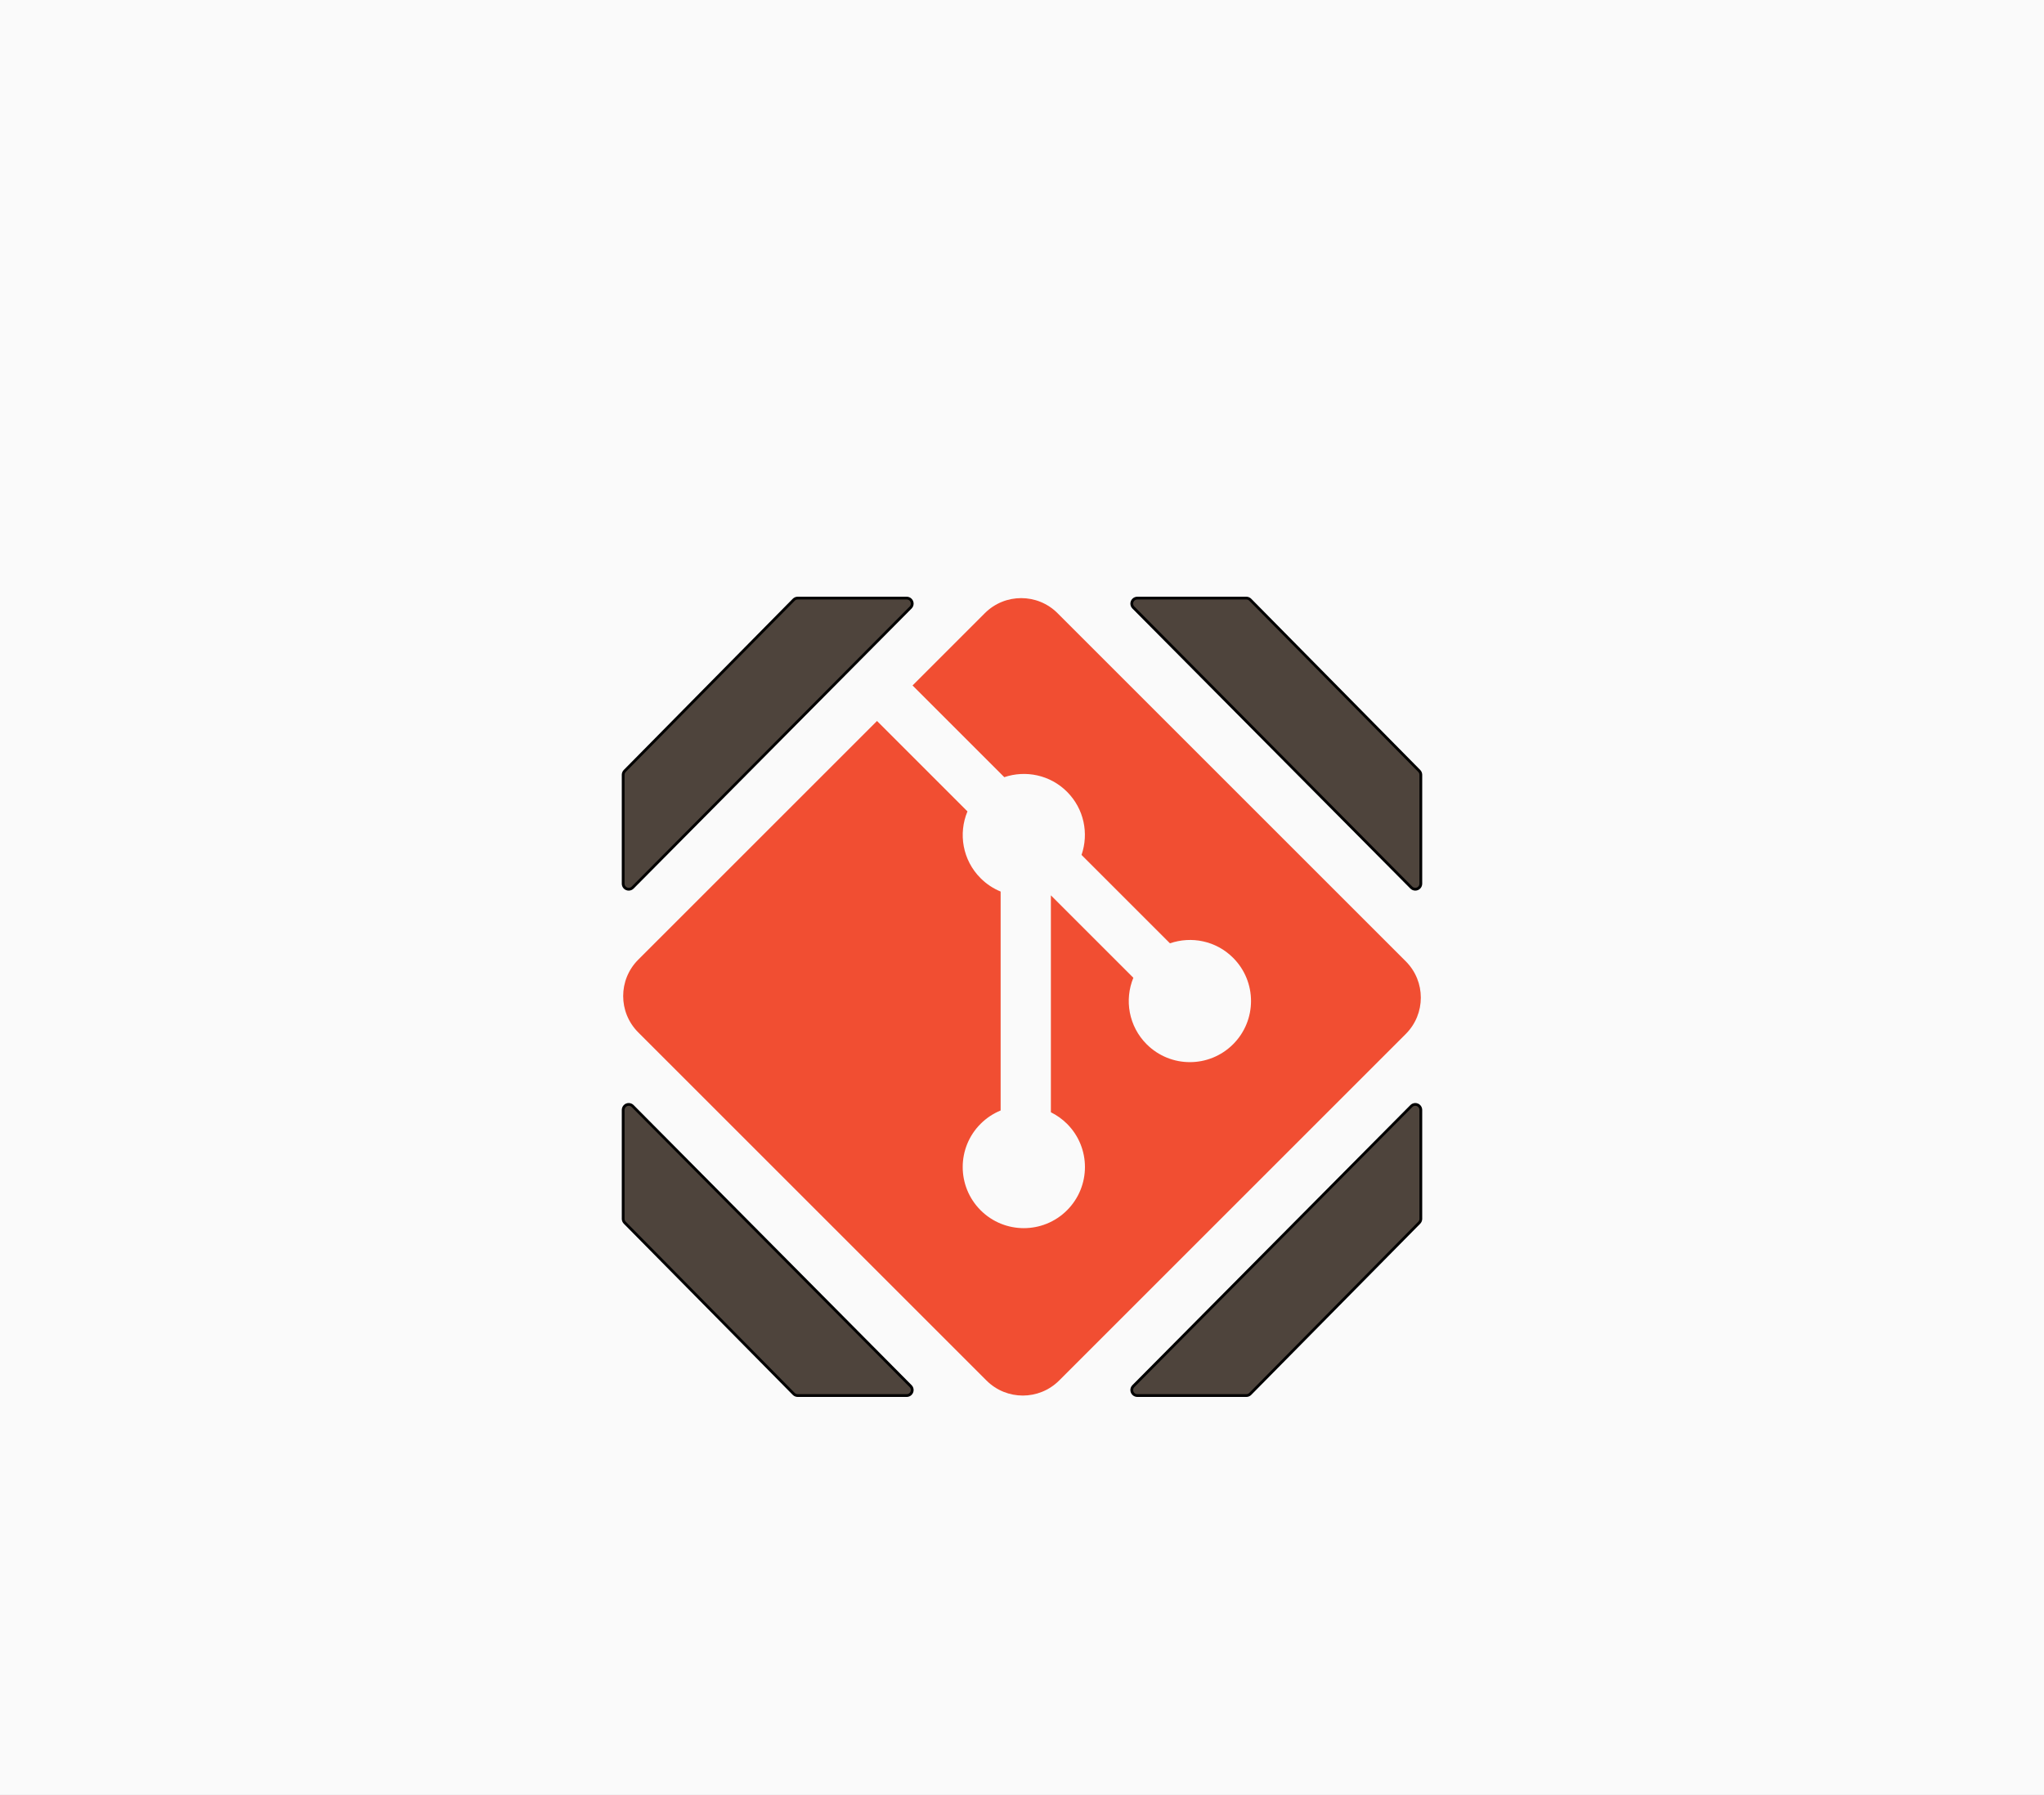
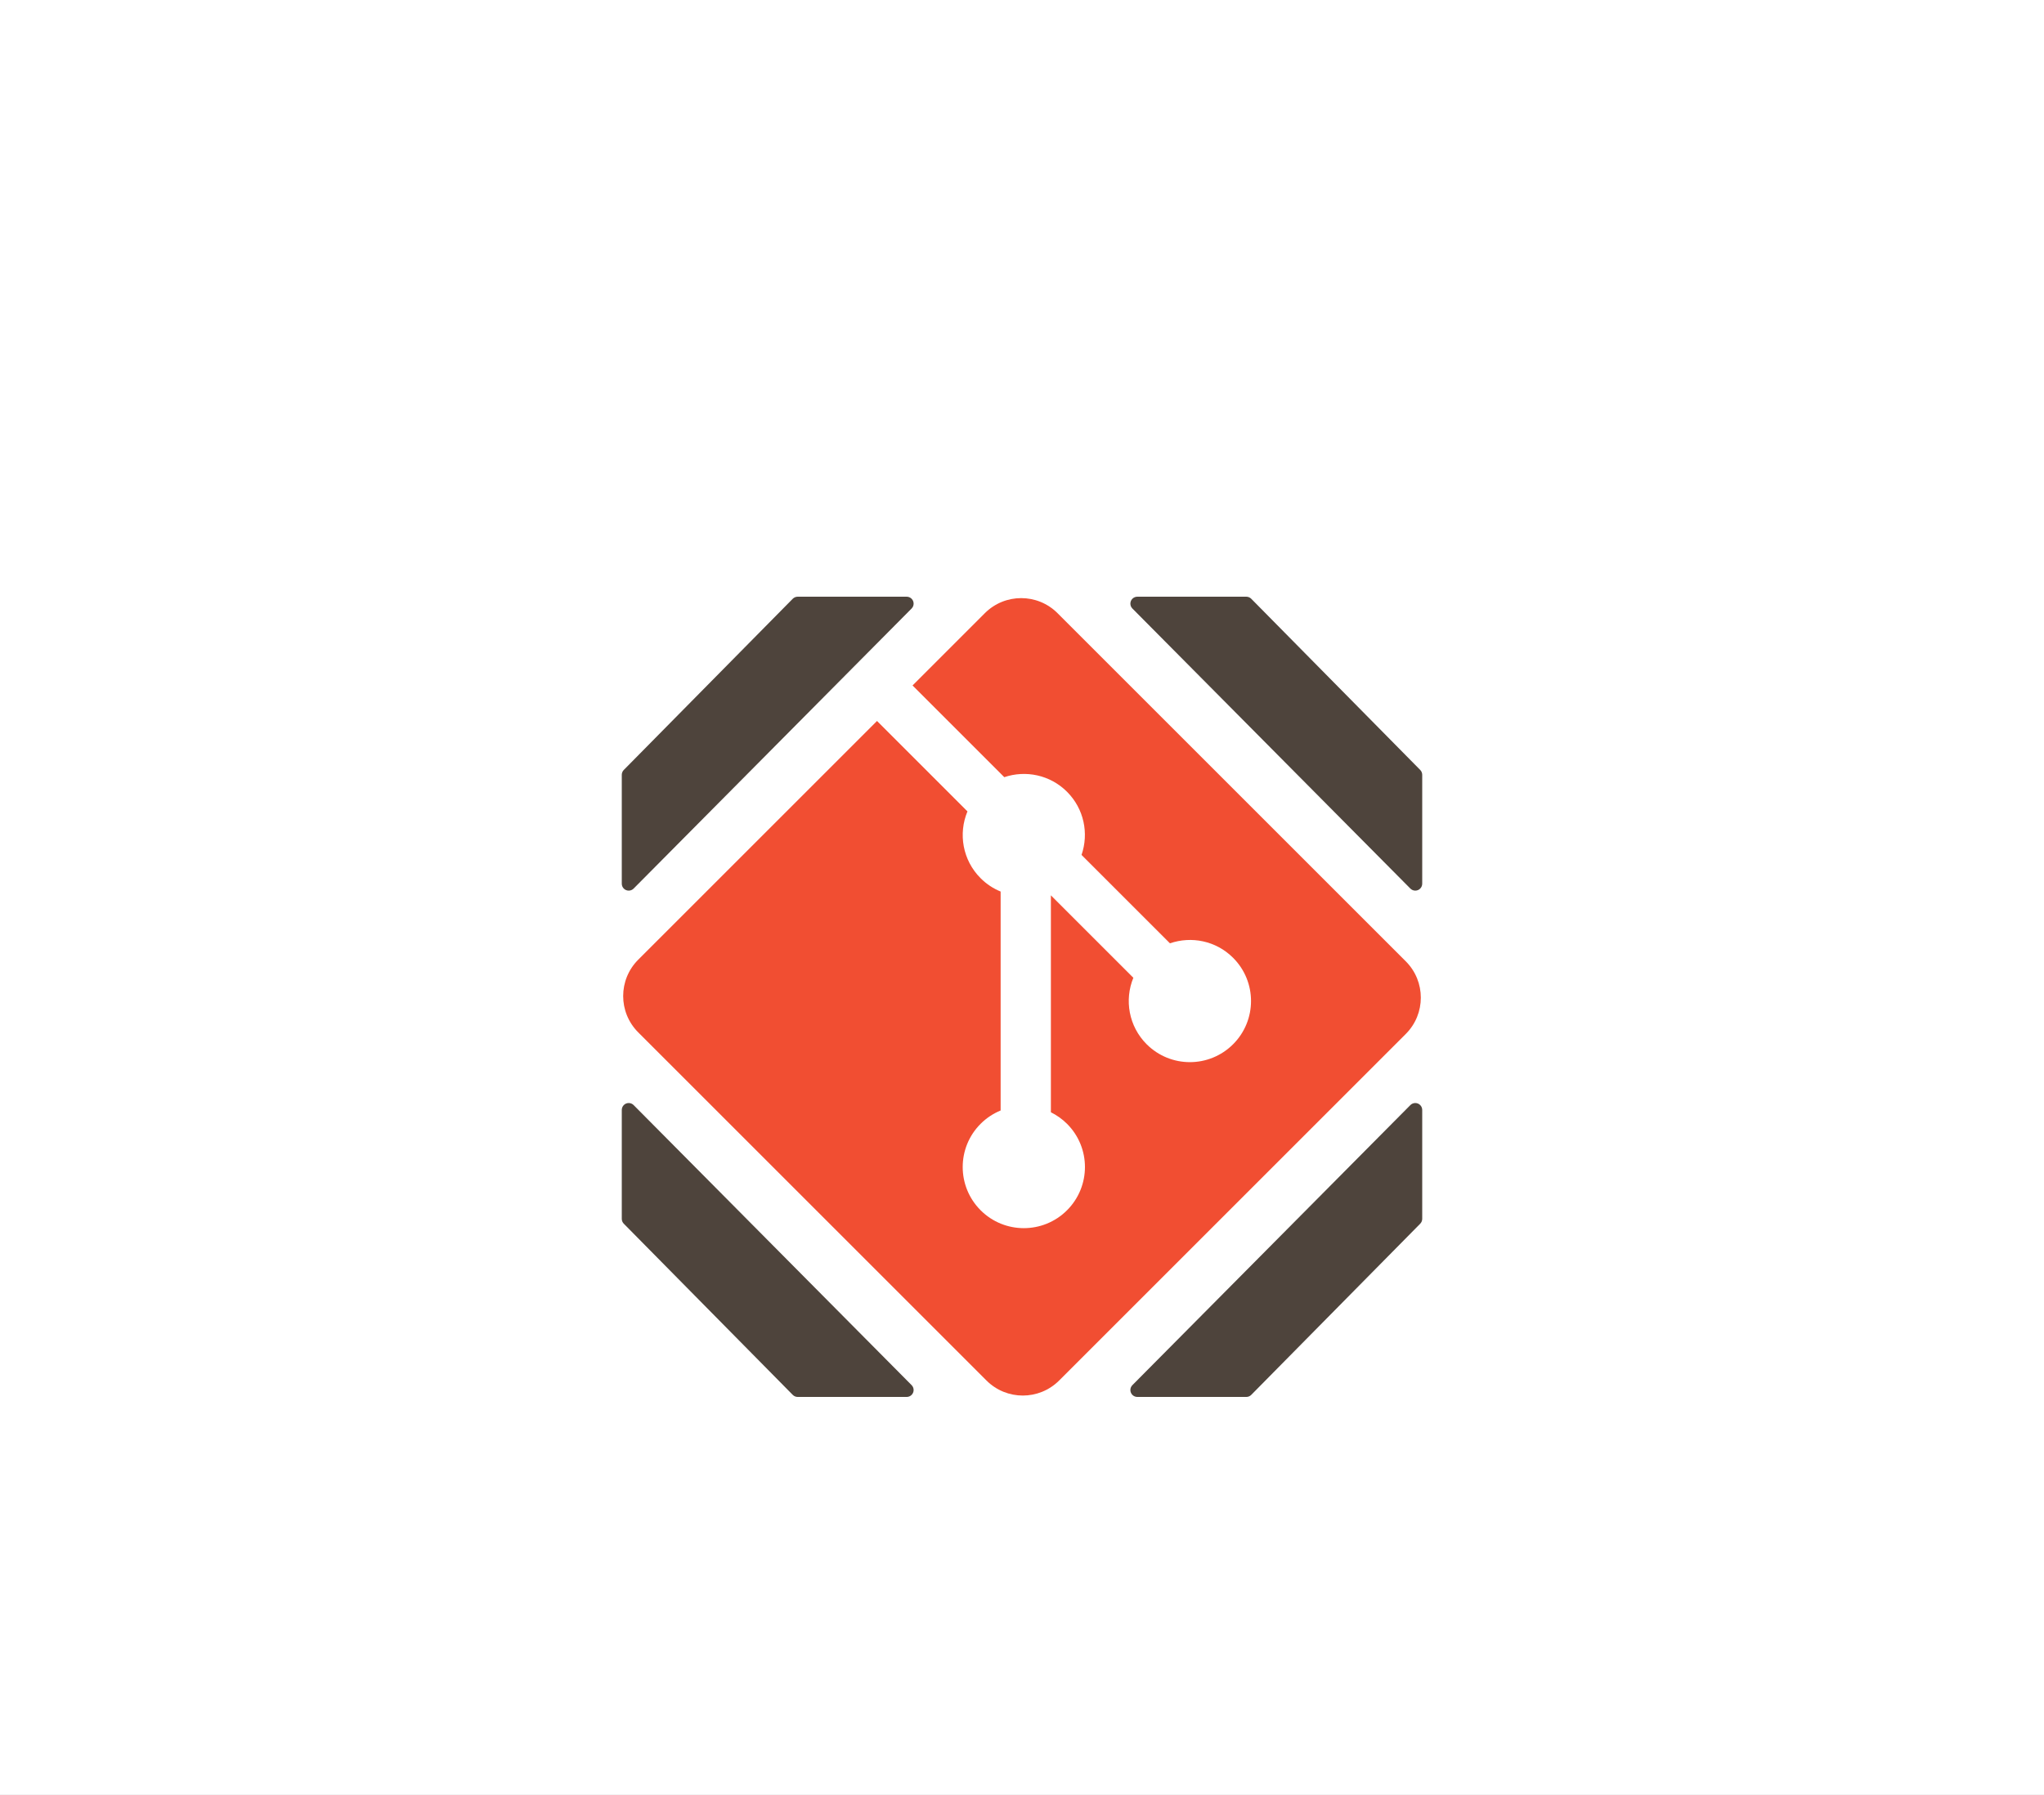
<svg xmlns="http://www.w3.org/2000/svg" version="1.1" viewBox="4455 792 738 648" width="738pt" height="54pc">
  <defs />
  <g stroke="none" stroke-opacity="1" stroke-dasharray="none" fill="none" fill-opacity="1">
    <g>
-       <rect x="4455" y="792" width="738" height="648" fill="#fafafa" />
+       <rect x="4455" y="792" width="738" height="648" fill="#ffffff" />
      <path d="M 4962.566 1139.177 L 4836.823 1013.439 C 4829.585 1006.196 4817.84 1006.196 4810.592 1013.439 L 4784.484 1039.552 L 4817.605 1072.674 C 4825.303 1070.074 4834.13 1071.819 4840.264 1077.954 C 4846.434 1084.127 4848.164 1093.03 4845.497 1100.755 L 4877.421 1132.676 C 4885.147 1130.013 4894.053 1131.734 4900.224 1137.913 C 4908.843 1146.53 4908.843 1160.498 4900.224 1169.122 C 4891.599 1177.746 4877.633 1177.746 4869.004 1169.122 C 4862.522 1162.633 4860.917 1153.107 4864.205 1145.119 L 4834.43 1115.347 L 4834.43 1193.693 C 4836.529 1194.733 4838.513 1196.119 4840.264 1197.865 C 4848.883 1206.483 4848.883 1220.45 4840.264 1229.081 C 4831.644 1237.697 4817.669 1237.697 4809.056 1229.081 C 4800.437 1220.45 4800.437 1206.483 4809.056 1197.865 C 4811.186 1195.737 4813.653 1194.128 4816.285 1193.05 L 4816.285 1113.979 C 4813.653 1112.902 4811.192 1111.305 4809.056 1109.163 C 4802.528 1102.637 4800.957 1093.054 4804.306 1085.036 L 4771.653 1052.379 L 4685.431 1138.594 C 4678.19 1145.843 4678.19 1157.588 4685.431 1164.831 L 4811.18 1290.569 C 4818.419 1297.81 4830.161 1297.81 4837.411 1290.569 L 4962.566 1165.414 C 4969.811 1158.169 4969.811 1146.419 4962.566 1139.177 Z" fill="#f14e32" />
      <path d="M 4964.58 1112.554 L 4864.211 1011.409 C 4863.433 1010.625 4863.438 1009.358 4864.222 1008.58 C 4864.596 1008.209 4865.103 1008 4865.631 1008 L 4904.992 1008 C 4905.527 1008 4906.04 1008.214 4906.416 1008.595 L 4967.423 1070.416 C 4967.793 1070.79 4968 1071.295 4968 1071.821 L 4968 1111.145 C 4968 1112.25 4967.105 1113.145 4966 1113.145 C 4965.467 1113.145 4964.956 1112.932 4964.58 1112.554 Z" fill="#4e443c" />
-       <path d="M 4964.58 1112.554 L 4864.211 1011.409 C 4863.433 1010.625 4863.438 1009.358 4864.222 1008.58 C 4864.596 1008.209 4865.103 1008 4865.631 1008 L 4904.992 1008 C 4905.527 1008 4906.04 1008.214 4906.416 1008.595 L 4967.423 1070.416 C 4967.793 1070.79 4968 1071.295 4968 1071.821 L 4968 1111.145 C 4968 1112.25 4967.105 1113.145 4966 1113.145 C 4965.467 1113.145 4964.956 1112.932 4964.58 1112.554 Z" stroke="black" stroke-linecap="round" stroke-linejoin="round" stroke-width="1" />
+       <path d="M 4964.58 1112.554 L 4864.211 1011.409 C 4863.433 1010.625 4863.438 1009.358 4864.222 1008.58 C 4864.596 1008.209 4865.103 1008 4865.631 1008 L 4904.992 1008 C 4905.527 1008 4906.04 1008.214 4906.416 1008.595 L 4967.423 1070.416 C 4967.793 1070.79 4968 1071.295 4968 1071.821 L 4968 1111.145 C 4968 1112.25 4967.105 1113.145 4966 1113.145 C 4965.467 1113.145 4964.956 1112.932 4964.58 1112.554 Z" stroke="#4e443c" stroke-linecap="round" stroke-linejoin="round" stroke-width="1" />
      <path d="M 4683.42 1112.554 L 4783.789 1011.409 C 4784.567 1010.625 4784.562 1009.358 4783.778 1008.58 C 4783.404 1008.209 4782.897 1008 4782.369 1008 L 4743.008 1008 C 4742.473 1008 4741.96 1008.214 4741.584 1008.595 L 4680.577 1070.416 C 4680.207 1070.79 4680 1071.295 4680 1071.821 L 4680 1111.145 C 4680 1112.25 4680.895 1113.145 4682 1113.145 C 4682.533 1113.145 4683.044 1112.932 4683.42 1112.554 Z" fill="#4e443c" />
-       <path d="M 4683.42 1112.554 L 4783.789 1011.409 C 4784.567 1010.625 4784.562 1009.358 4783.778 1008.58 C 4783.404 1008.209 4782.897 1008 4782.369 1008 L 4743.008 1008 C 4742.473 1008 4741.96 1008.214 4741.584 1008.595 L 4680.577 1070.416 C 4680.207 1070.79 4680 1071.295 4680 1071.821 L 4680 1111.145 C 4680 1112.25 4680.895 1113.145 4682 1113.145 C 4682.533 1113.145 4683.044 1112.932 4683.42 1112.554 Z" stroke="black" stroke-linecap="round" stroke-linejoin="round" stroke-width="1" />
+       <path d="M 4683.42 1112.554 L 4783.789 1011.409 C 4784.567 1010.625 4784.562 1009.358 4783.778 1008.58 C 4783.404 1008.209 4782.897 1008 4782.369 1008 L 4743.008 1008 C 4742.473 1008 4741.96 1008.214 4741.584 1008.595 L 4680.577 1070.416 C 4680.207 1070.79 4680 1071.295 4680 1071.821 L 4680 1111.145 C 4680 1112.25 4680.895 1113.145 4682 1113.145 C 4682.533 1113.145 4683.044 1112.932 4683.42 1112.554 Z" stroke="#4e443c" stroke-linecap="round" stroke-linejoin="round" stroke-width="1" />
      <path d="M 4683.42 1191.446 L 4783.789 1292.591 C 4784.567 1293.375 4784.562 1294.642 4783.778 1295.42 C 4783.404 1295.791 4782.897 1296 4782.369 1296 L 4743.008 1296 C 4742.473 1296 4741.96 1295.786 4741.584 1295.405 L 4680.577 1233.584 C 4680.207 1233.21 4680 1232.705 4680 1232.179 L 4680 1192.855 C 4680 1191.75 4680.895 1190.855 4682 1190.855 C 4682.533 1190.855 4683.044 1191.068 4683.42 1191.446 Z" fill="#4e443c" />
-       <path d="M 4683.42 1191.446 L 4783.789 1292.591 C 4784.567 1293.375 4784.562 1294.642 4783.778 1295.42 C 4783.404 1295.791 4782.897 1296 4782.369 1296 L 4743.008 1296 C 4742.473 1296 4741.96 1295.786 4741.584 1295.405 L 4680.577 1233.584 C 4680.207 1233.21 4680 1232.705 4680 1232.179 L 4680 1192.855 C 4680 1191.75 4680.895 1190.855 4682 1190.855 C 4682.533 1190.855 4683.044 1191.068 4683.42 1191.446 Z" stroke="black" stroke-linecap="round" stroke-linejoin="round" stroke-width="1" />
+       <path d="M 4683.42 1191.446 L 4783.789 1292.591 C 4784.567 1293.375 4784.562 1294.642 4783.778 1295.42 C 4783.404 1295.791 4782.897 1296 4782.369 1296 L 4743.008 1296 C 4742.473 1296 4741.96 1295.786 4741.584 1295.405 L 4680.577 1233.584 C 4680.207 1233.21 4680 1232.705 4680 1232.179 L 4680 1192.855 C 4680 1191.75 4680.895 1190.855 4682 1190.855 C 4682.533 1190.855 4683.044 1191.068 4683.42 1191.446 Z" stroke="#4e443c" stroke-linecap="round" stroke-linejoin="round" stroke-width="1" />
      <path d="M 4964.58 1191.446 L 4864.211 1292.591 C 4863.433 1293.375 4863.438 1294.642 4864.222 1295.42 C 4864.596 1295.791 4865.103 1296 4865.631 1296 L 4904.992 1296 C 4905.527 1296 4906.04 1295.786 4906.416 1295.405 L 4967.423 1233.584 C 4967.793 1233.21 4968 1232.705 4968 1232.179 L 4968 1192.855 C 4968 1191.75 4967.105 1190.855 4966 1190.855 C 4965.467 1190.855 4964.956 1191.068 4964.58 1191.446 Z" fill="#4e443c" />
-       <path d="M 4964.58 1191.446 L 4864.211 1292.591 C 4863.433 1293.375 4863.438 1294.642 4864.222 1295.42 C 4864.596 1295.791 4865.103 1296 4865.631 1296 L 4904.992 1296 C 4905.527 1296 4906.04 1295.786 4906.416 1295.405 L 4967.423 1233.584 C 4967.793 1233.21 4968 1232.705 4968 1232.179 L 4968 1192.855 C 4968 1191.75 4967.105 1190.855 4966 1190.855 C 4965.467 1190.855 4964.956 1191.068 4964.58 1191.446 Z" stroke="black" stroke-linecap="round" stroke-linejoin="round" stroke-width="1" />
+       <path d="M 4964.58 1191.446 L 4864.211 1292.591 C 4863.433 1293.375 4863.438 1294.642 4864.222 1295.42 C 4864.596 1295.791 4865.103 1296 4865.631 1296 L 4904.992 1296 C 4905.527 1296 4906.04 1295.786 4906.416 1295.405 L 4967.423 1233.584 C 4967.793 1233.21 4968 1232.705 4968 1232.179 L 4968 1192.855 C 4968 1191.75 4967.105 1190.855 4966 1190.855 C 4965.467 1190.855 4964.956 1191.068 4964.58 1191.446 Z" stroke="#4e443c" stroke-linecap="round" stroke-linejoin="round" stroke-width="1" />
    </g>
  </g>
</svg>
